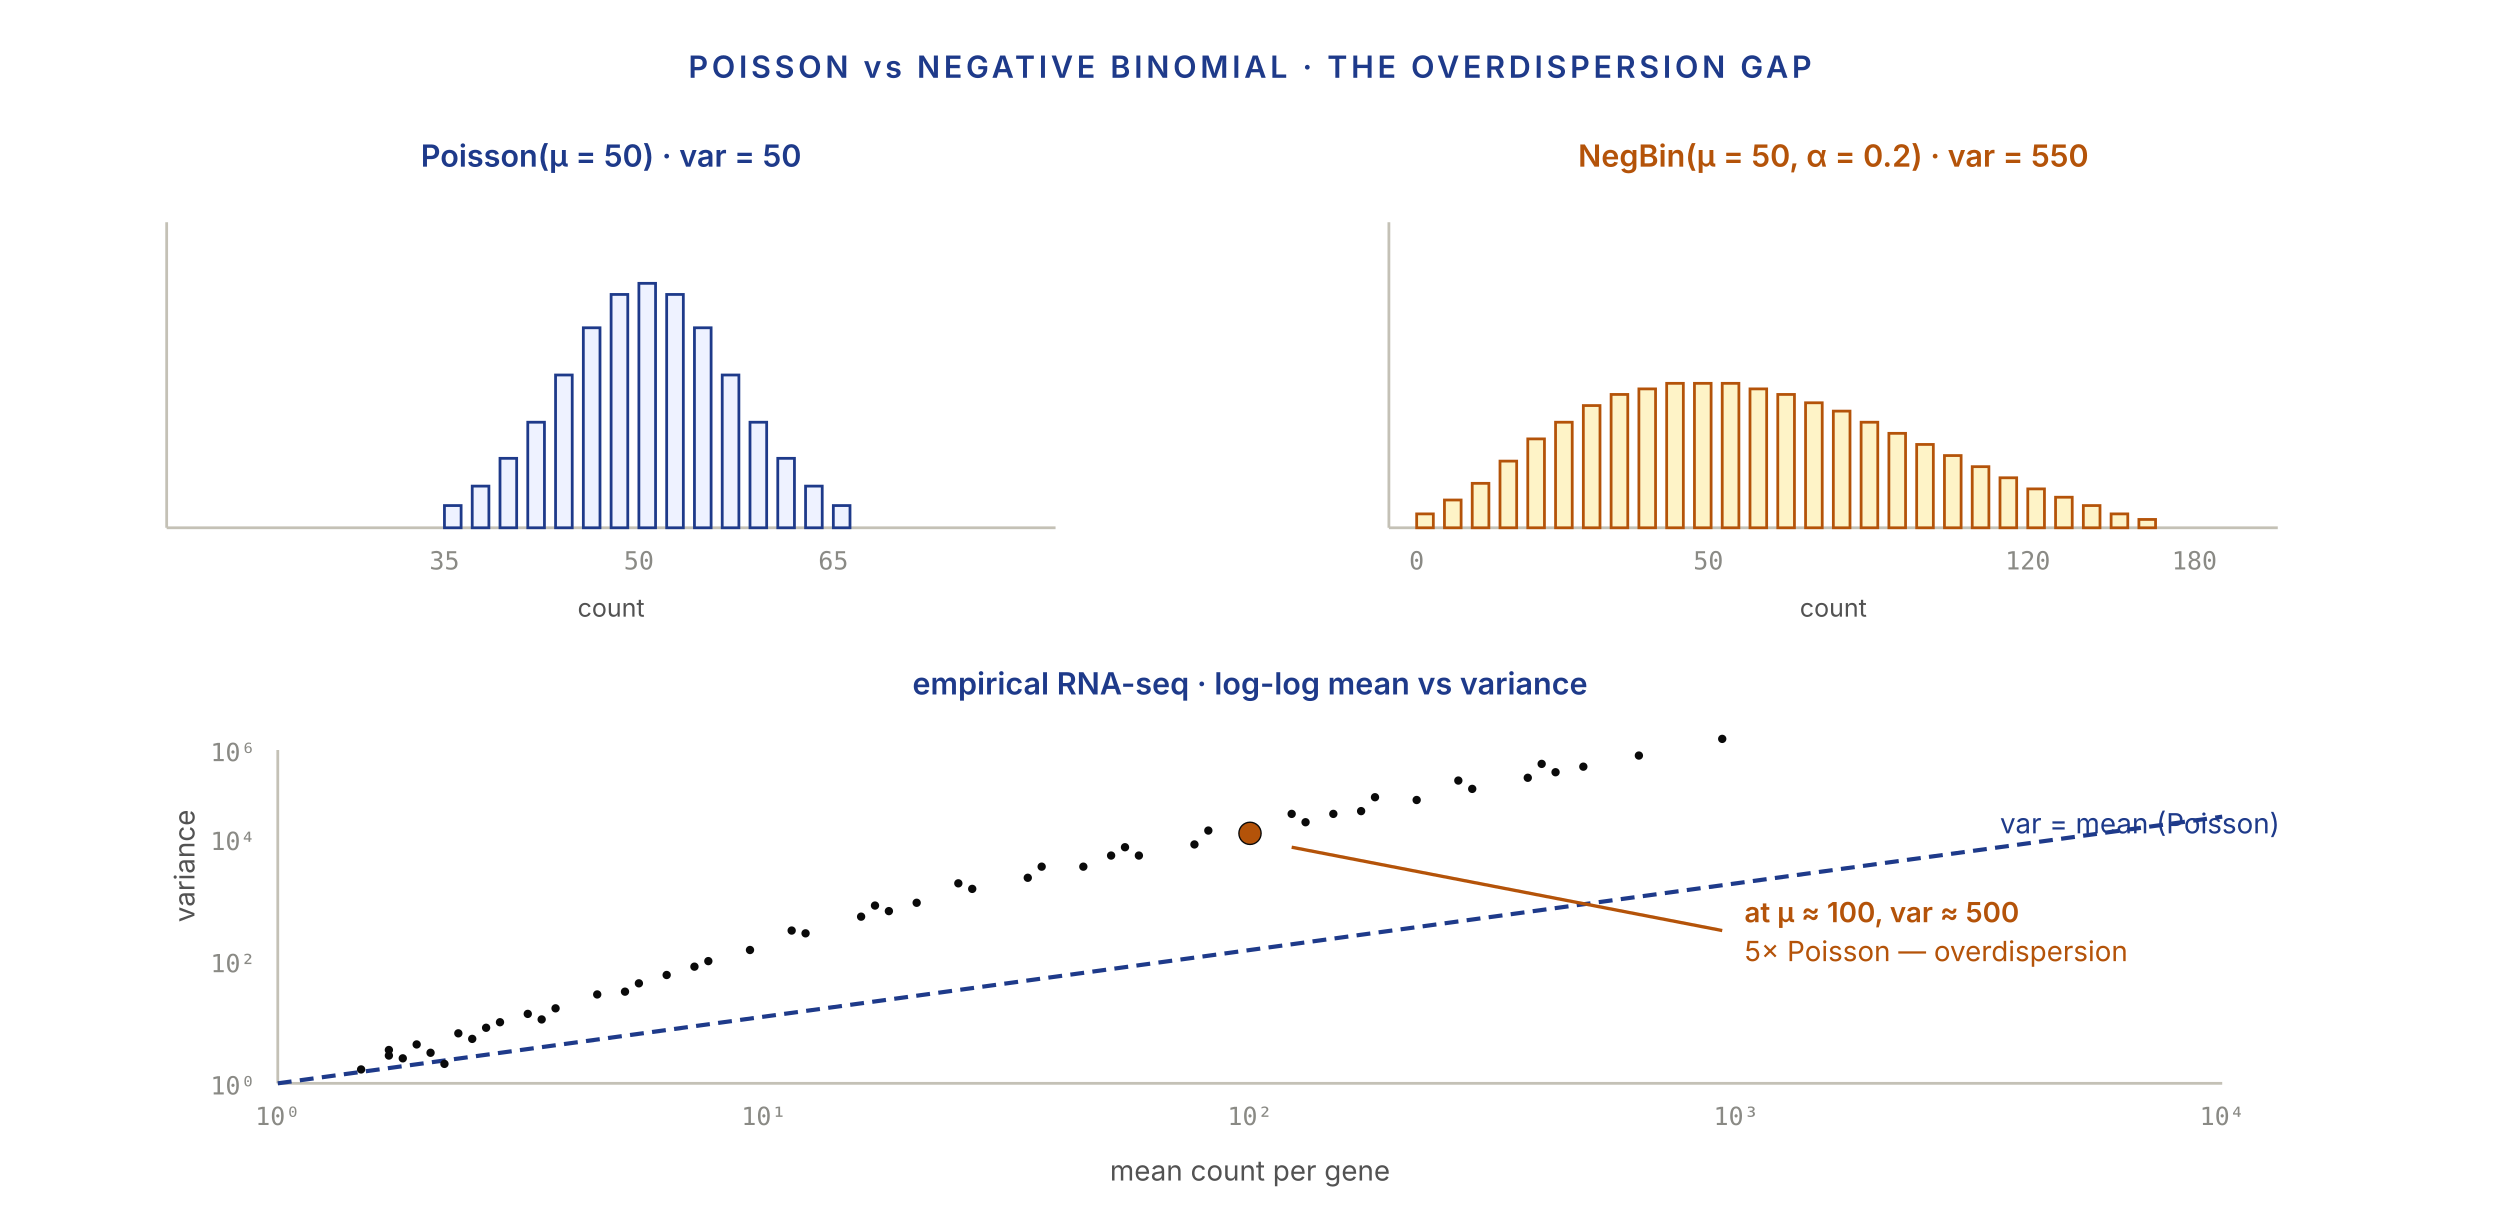
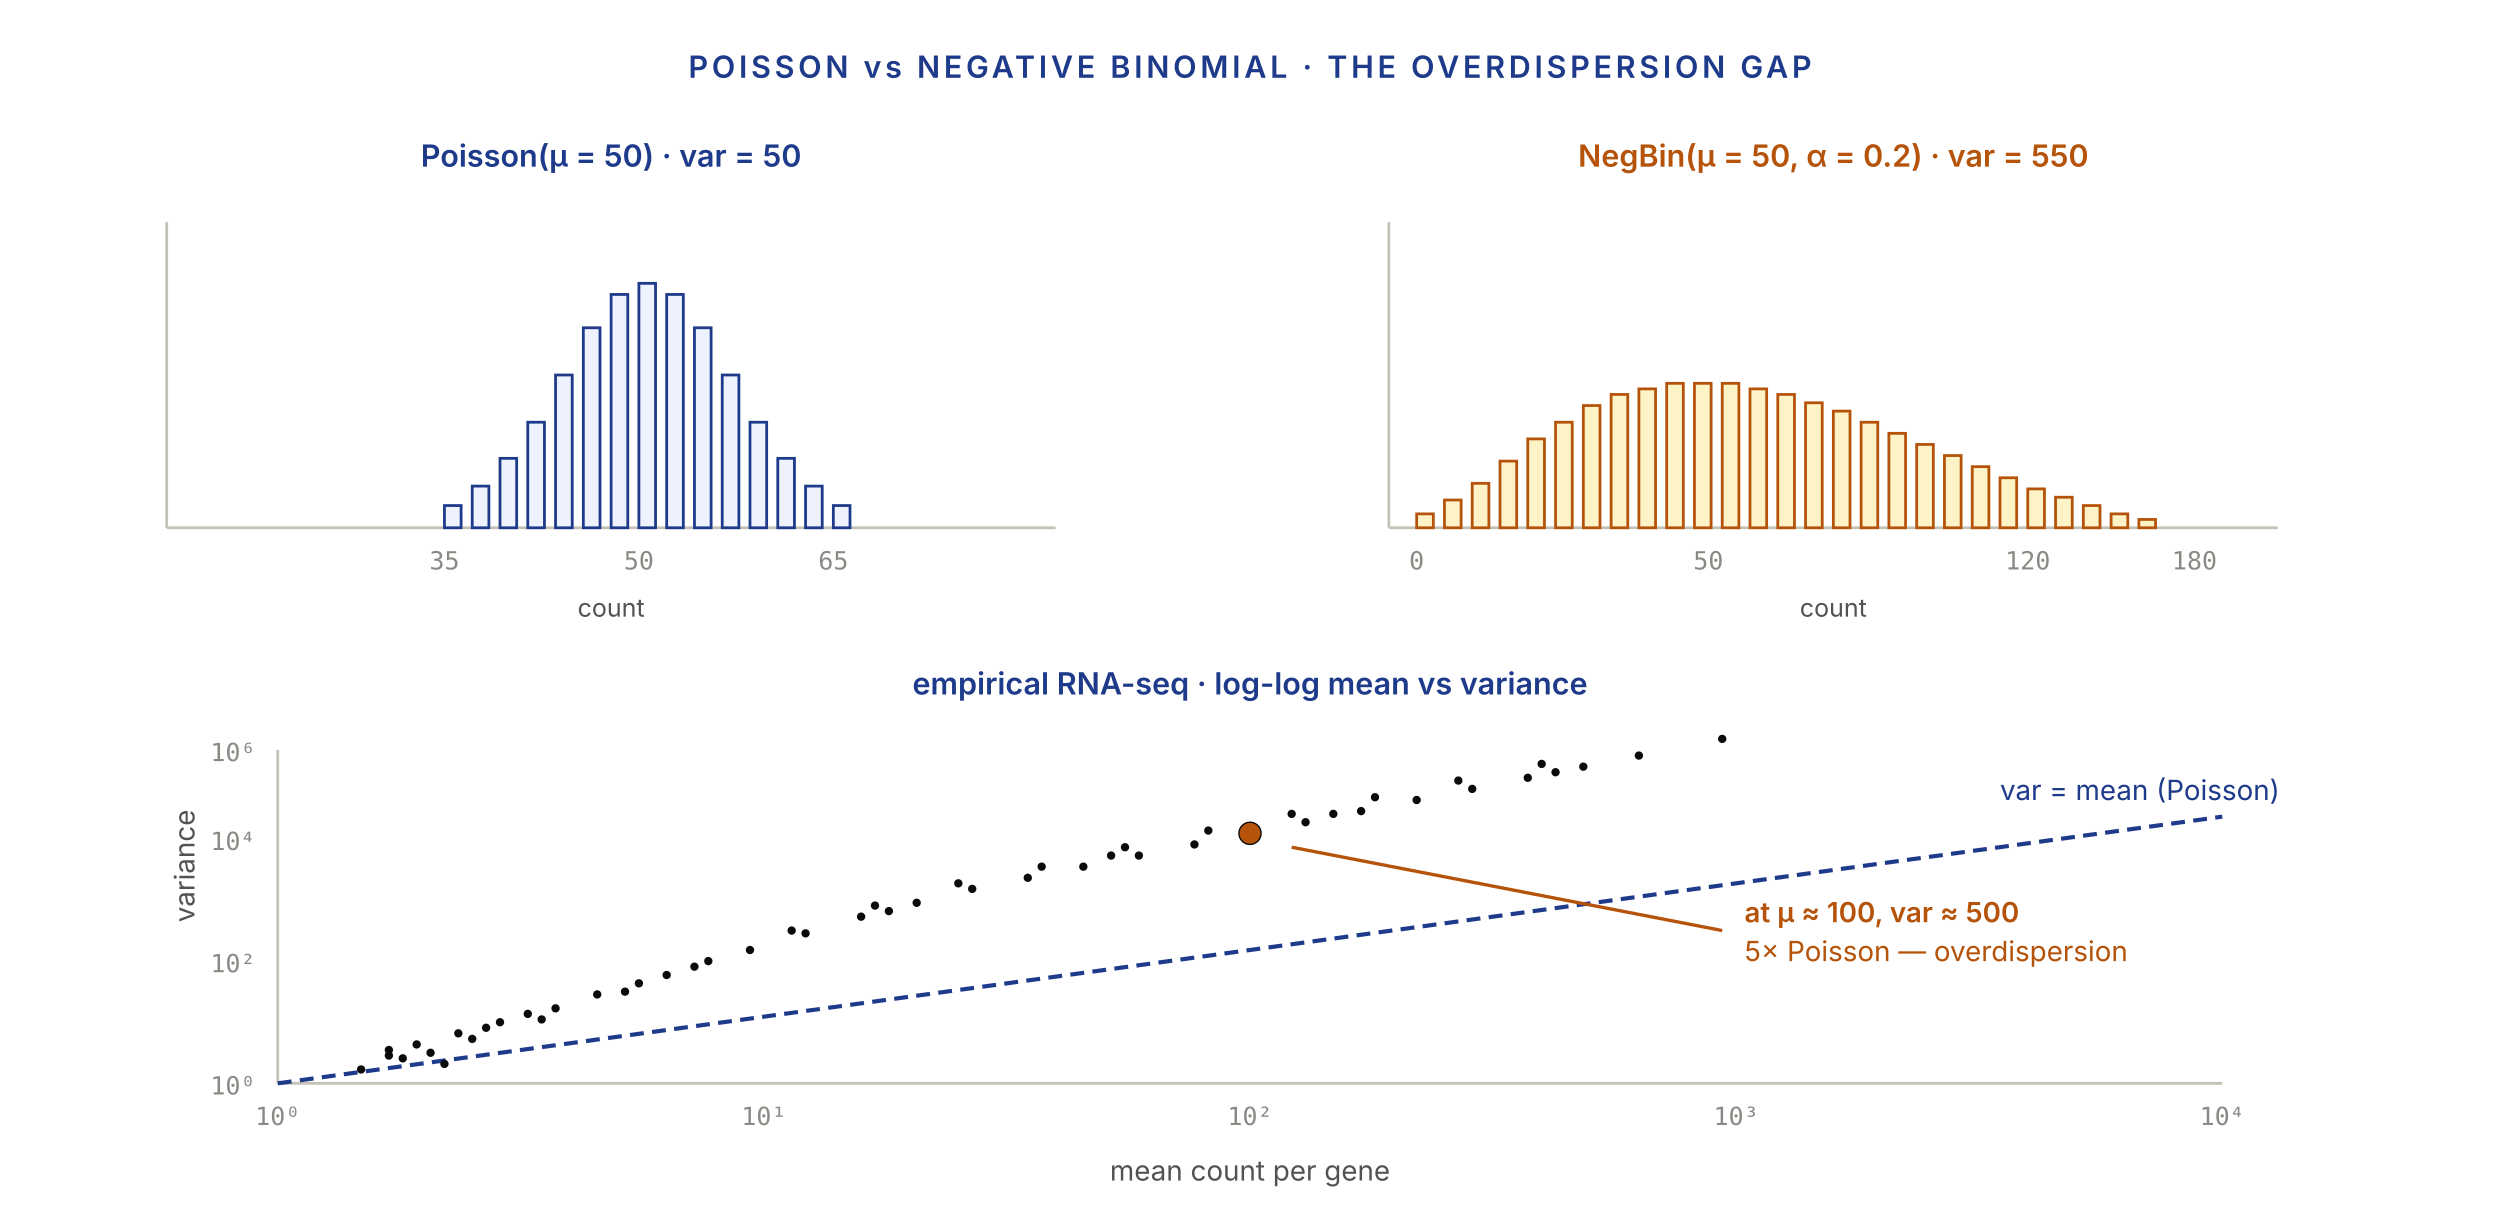
<svg xmlns="http://www.w3.org/2000/svg" viewBox="0 0 900 440" role="img" aria-labelledby="t d">
  <text x="450" y="28" text-anchor="middle" font-family="Inter, sans-serif" font-size="11" font-weight="600" fill="#1e3a8a" letter-spacing="0.12em">POISSON vs NEGATIVE BINOMIAL · THE OVERDISPERSION GAP</text>
  <g>
    <g transform="translate(60 60)">
      <text x="160" y="0" text-anchor="middle" font-family="Inter, sans-serif" font-size="11" font-weight="600" fill="#1e3a8a">Poisson(μ = 50) · var = 50</text>
      <line x1="0" y1="130" x2="320" y2="130" stroke="#c4c1b6" stroke-width="1" />
      <line x1="0" y1="20" x2="0" y2="130" stroke="#c4c1b6" stroke-width="1" />
      <g fill="#eef2ff" stroke="#1e3a8a" stroke-width="1">
        <rect x="100" y="122" width="6" height="8" />
        <rect x="110" y="115" width="6" height="15" />
        <rect x="120" y="105" width="6" height="25" />
        <rect x="130" y="92" width="6" height="38" />
        <rect x="140" y="75" width="6" height="55" />
        <rect x="150" y="58" width="6" height="72" />
        <rect x="160" y="46" width="6" height="84" />
        <rect x="170" y="42" width="6" height="88" />
        <rect x="180" y="46" width="6" height="84" />
        <rect x="190" y="58" width="6" height="72" />
        <rect x="200" y="75" width="6" height="55" />
        <rect x="210" y="92" width="6" height="38" />
        <rect x="220" y="105" width="6" height="25" />
        <rect x="230" y="115" width="6" height="15" />
        <rect x="240" y="122" width="6" height="8" />
      </g>
      <g font-family="JetBrains Mono, monospace" font-size="9" fill="#8a8a85" text-anchor="middle">
        <text x="100" y="145">35</text>
        <text x="170" y="145">50</text>
        <text x="240" y="145">65</text>
      </g>
      <text x="160" y="162" text-anchor="middle" font-family="Inter, sans-serif" font-size="9" fill="#525252">count</text>
    </g>
    <g transform="translate(500 60)">
      <text x="160" y="0" text-anchor="middle" font-family="Inter, sans-serif" font-size="11" font-weight="600" fill="#b45309">NegBin(μ = 50, α = 0.2) · var = 550</text>
      <line x1="0" y1="130" x2="320" y2="130" stroke="#c4c1b6" stroke-width="1" />
      <line x1="0" y1="20" x2="0" y2="130" stroke="#c4c1b6" stroke-width="1" />
      <g fill="#fef3c7" stroke="#b45309" stroke-width="1">
        <rect x="10" y="125" width="6" height="5" />
        <rect x="20" y="120" width="6" height="10" />
        <rect x="30" y="114" width="6" height="16" />
        <rect x="40" y="106" width="6" height="24" />
        <rect x="50" y="98" width="6" height="32" />
        <rect x="60" y="92" width="6" height="38" />
        <rect x="70" y="86" width="6" height="44" />
        <rect x="80" y="82" width="6" height="48" />
        <rect x="90" y="80" width="6" height="50" />
        <rect x="100" y="78" width="6" height="52" />
        <rect x="110" y="78" width="6" height="52" />
        <rect x="120" y="78" width="6" height="52" />
        <rect x="130" y="80" width="6" height="50" />
        <rect x="140" y="82" width="6" height="48" />
        <rect x="150" y="85" width="6" height="45" />
        <rect x="160" y="88" width="6" height="42" />
        <rect x="170" y="92" width="6" height="38" />
        <rect x="180" y="96" width="6" height="34" />
        <rect x="190" y="100" width="6" height="30" />
        <rect x="200" y="104" width="6" height="26" />
        <rect x="210" y="108" width="6" height="22" />
        <rect x="220" y="112" width="6" height="18" />
        <rect x="230" y="116" width="6" height="14" />
        <rect x="240" y="119" width="6" height="11" />
        <rect x="250" y="122" width="6" height="8" />
        <rect x="260" y="125" width="6" height="5" />
        <rect x="270" y="127" width="6" height="3" />
      </g>
      <g font-family="JetBrains Mono, monospace" font-size="9" fill="#8a8a85" text-anchor="middle">
        <text x="10" y="145">0</text>
        <text x="115" y="145">50</text>
        <text x="230" y="145">120</text>
        <text x="290" y="145">180</text>
      </g>
      <text x="160" y="162" text-anchor="middle" font-family="Inter, sans-serif" font-size="9" fill="#525252">count</text>
    </g>
  </g>
  <g transform="translate(100 250)">
    <text x="350" y="0" text-anchor="middle" font-family="Inter, sans-serif" font-size="11" font-weight="600" fill="#1e3a8a">empirical RNA-seq · log-log mean vs variance</text>
    <line x1="0" y1="140" x2="700" y2="140" stroke="#c4c1b6" stroke-width="1" />
    <line x1="0" y1="20" x2="0" y2="140" stroke="#c4c1b6" stroke-width="1" />
    <g font-family="JetBrains Mono, monospace" font-size="9" fill="#8a8a85">
      <text x="-8" y="144" text-anchor="end">10⁰</text>
      <text x="-8" y="100" text-anchor="end">10²</text>
      <text x="-8" y="56" text-anchor="end">10⁴</text>
      <text x="-8" y="24" text-anchor="end">10⁶</text>
      <text x="0" y="155" text-anchor="middle">10⁰</text>
      <text x="175" y="155" text-anchor="middle">10¹</text>
      <text x="350" y="155" text-anchor="middle">10²</text>
      <text x="525" y="155" text-anchor="middle">10³</text>
      <text x="700" y="155" text-anchor="middle">10⁴</text>
    </g>
    <text x="-30" y="82" font-family="Inter, sans-serif" font-size="10" fill="#525252" transform="rotate(-90 -30 82)">variance</text>
    <text x="350" y="175" font-family="Inter, sans-serif" font-size="10" fill="#525252" text-anchor="middle">mean count per gene</text>
    <line x1="0" y1="140" x2="700" y2="44" stroke="#1e3a8a" stroke-width="1.5" stroke-dasharray="5 3" />
-     <text x="620" y="50" font-family="Inter, sans-serif" font-size="10" fill="#1e3a8a">var = mean (Poisson)</text>
+     <text x="620" y="38" font-family="Inter, sans-serif" font-size="10" fill="#1e3a8a">var = mean (Poisson)</text>
    <g fill="#0a0a0a">
      <circle cx="40" cy="128" r="1.5" />
      <circle cx="50" cy="126" r="1.5" />
      <circle cx="65" cy="122" r="1.5" />
      <circle cx="75" cy="120" r="1.5" />
      <circle cx="90" cy="115" r="1.5" />
      <circle cx="100" cy="113" r="1.5" />
      <circle cx="115" cy="108" r="1.5" />
      <circle cx="130" cy="104" r="1.5" />
      <circle cx="150" cy="98" r="1.5" />
      <circle cx="170" cy="92" r="1.5" />
      <circle cx="190" cy="86" r="1.5" />
      <circle cx="210" cy="80" r="1.5" />
      <circle cx="230" cy="75" r="1.5" />
      <circle cx="250" cy="70" r="1.5" />
      <circle cx="270" cy="66" r="1.5" />
      <circle cx="290" cy="62" r="1.5" />
      <circle cx="310" cy="58" r="1.5" />
      <circle cx="330" cy="54" r="1.5" />
      <circle cx="350" cy="50" r="1.5" />
      <circle cx="370" cy="46" r="1.5" />
      <circle cx="390" cy="42" r="1.5" />
      <circle cx="410" cy="38" r="1.5" />
      <circle cx="430" cy="34" r="1.5" />
      <circle cx="450" cy="30" r="1.5" />
      <circle cx="470" cy="26" r="1.5" />
      <circle cx="490" cy="22" r="1.5" />
      <circle cx="45" cy="131" r="1.5" />
      <circle cx="55" cy="129" r="1.5" />
      <circle cx="70" cy="124" r="1.5" />
      <circle cx="95" cy="117" r="1.5" />
      <circle cx="125" cy="107" r="1.5" />
      <circle cx="155" cy="96" r="1.5" />
      <circle cx="185" cy="85" r="1.5" />
      <circle cx="215" cy="76" r="1.5" />
      <circle cx="245" cy="68" r="1.5" />
      <circle cx="275" cy="62" r="1.5" />
      <circle cx="305" cy="55" r="1.5" />
      <circle cx="335" cy="49" r="1.5" />
      <circle cx="365" cy="43" r="1.5" />
      <circle cx="395" cy="37" r="1.5" />
      <circle cx="425" cy="31" r="1.5" />
      <circle cx="455" cy="25" r="1.5" />
      <circle cx="80" cy="118" r="1.5" />
      <circle cx="140" cy="101" r="1.5" />
      <circle cx="220" cy="78" r="1.5" />
      <circle cx="300" cy="58" r="1.5" />
      <circle cx="380" cy="43" r="1.5" />
      <circle cx="460" cy="28" r="1.5" />
      <circle cx="520" cy="16" r="1.5" />
      <circle cx="30" cy="135" r="1.5" />
      <circle cx="60" cy="133" r="1.5" />
      <circle cx="40" cy="130" r="1.5" />
      <circle cx="350" cy="50" r="4" fill="#b45309" stroke="#0a0a0a" stroke-width="0.5" />
    </g>
    <g>
      <line x1="520" y1="85" x2="365" y2="55" stroke="#b45309" stroke-width="1.2" />
      <text x="528" y="82" font-family="Inter, sans-serif" font-size="10" font-weight="600" fill="#b45309">at μ ≈ 100, var ≈ 500</text>
      <text x="528" y="96" font-family="Inter, sans-serif" font-size="10" fill="#b45309">5× Poisson — overdispersion</text>
    </g>
  </g>
</svg>
